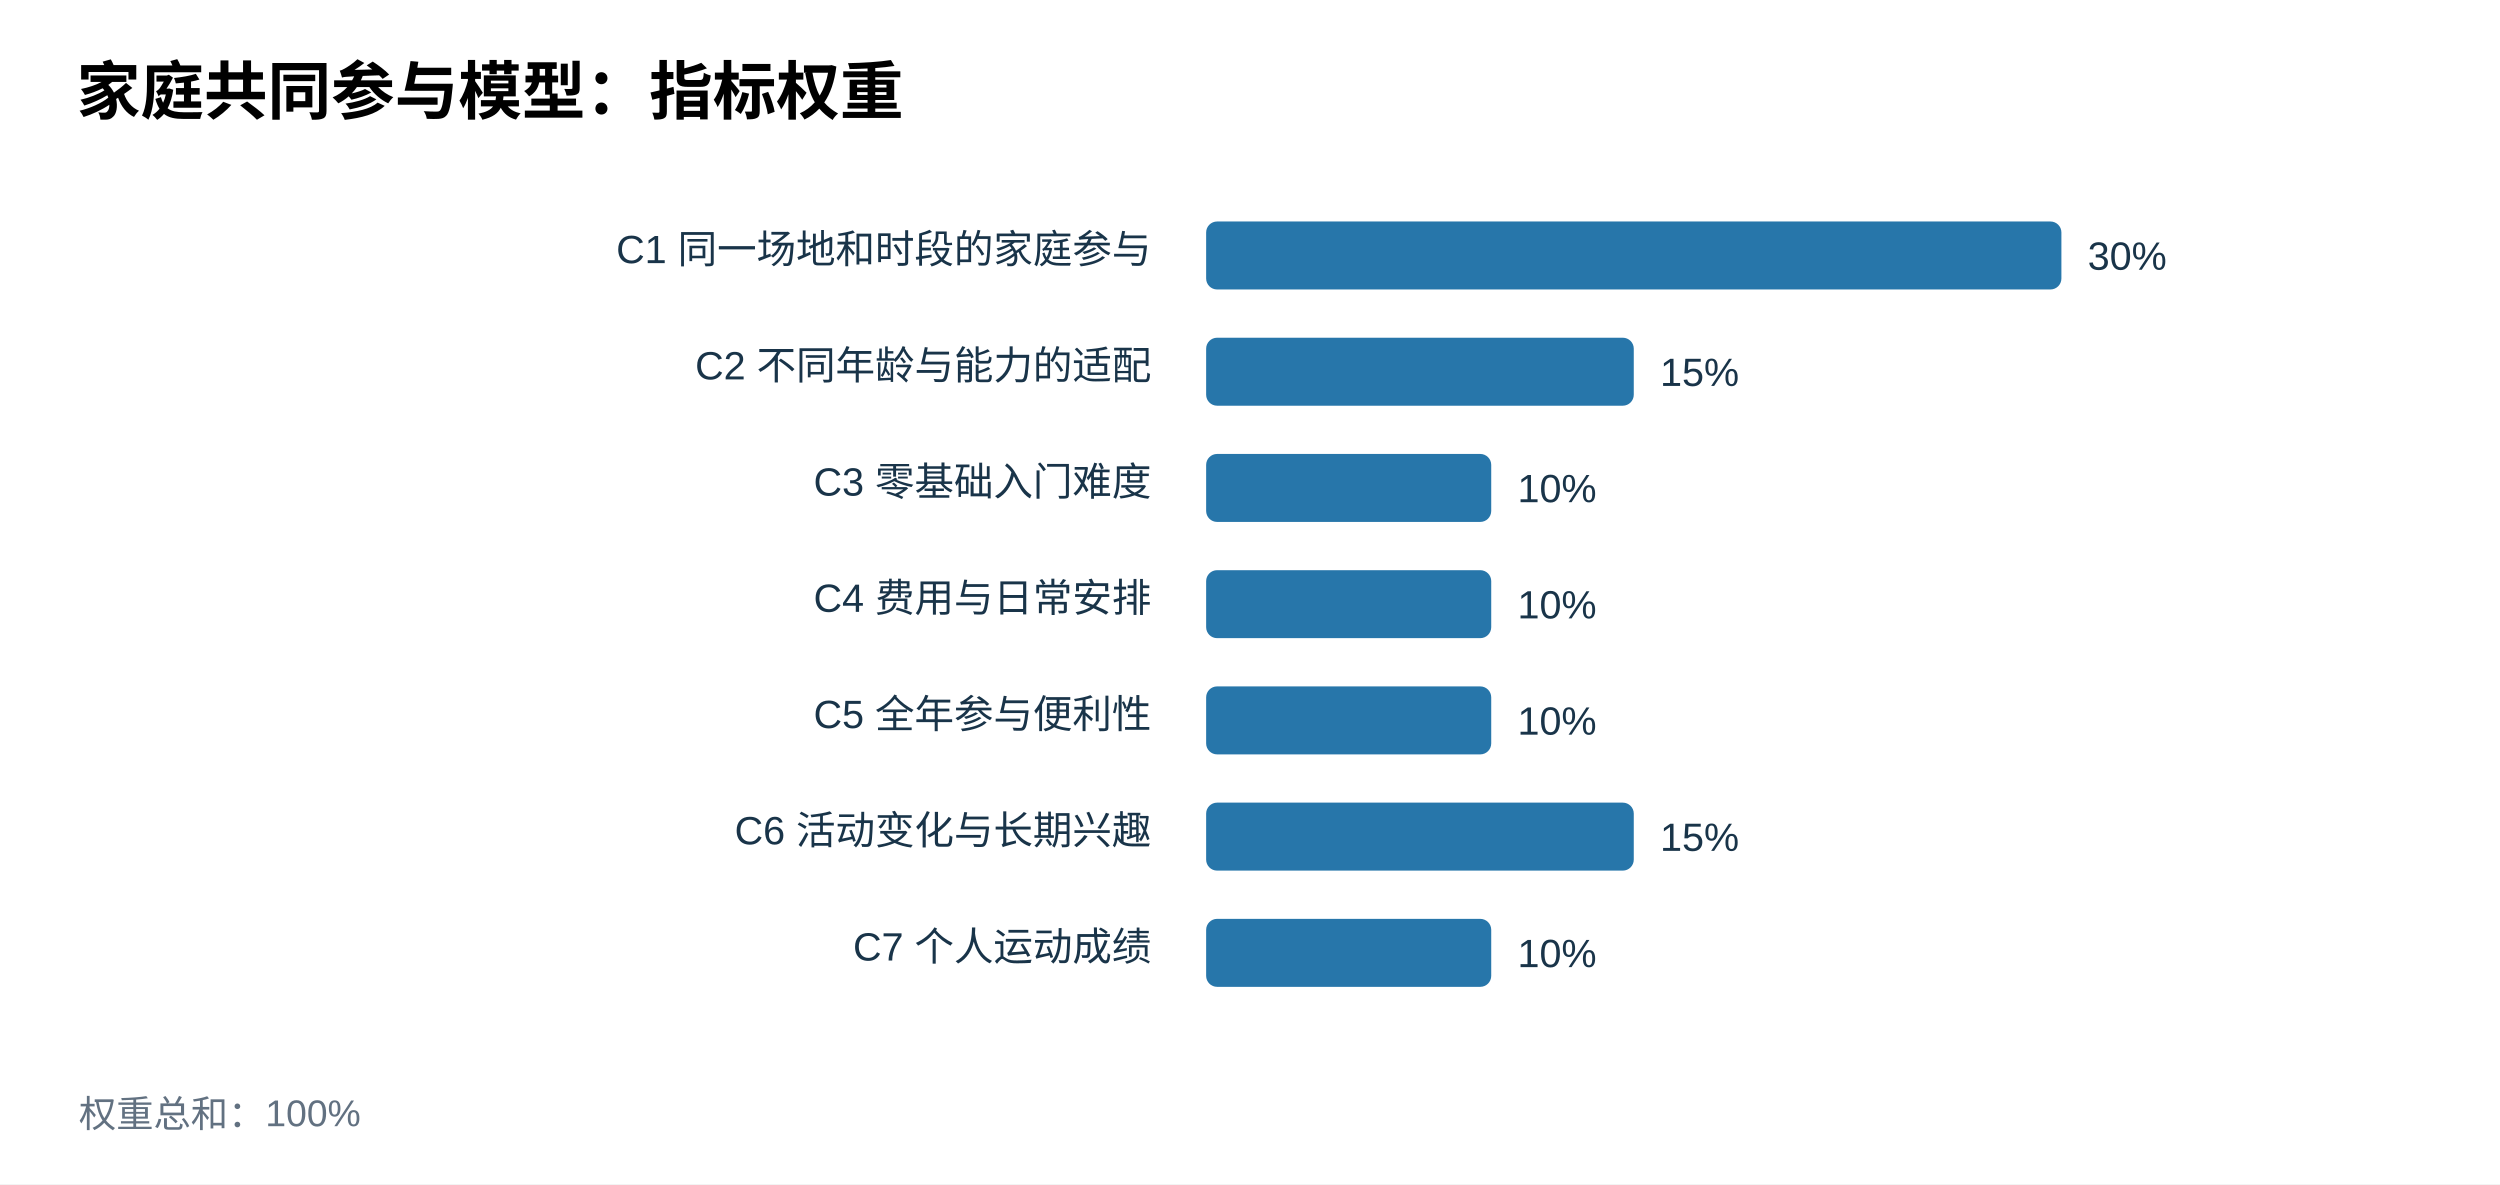
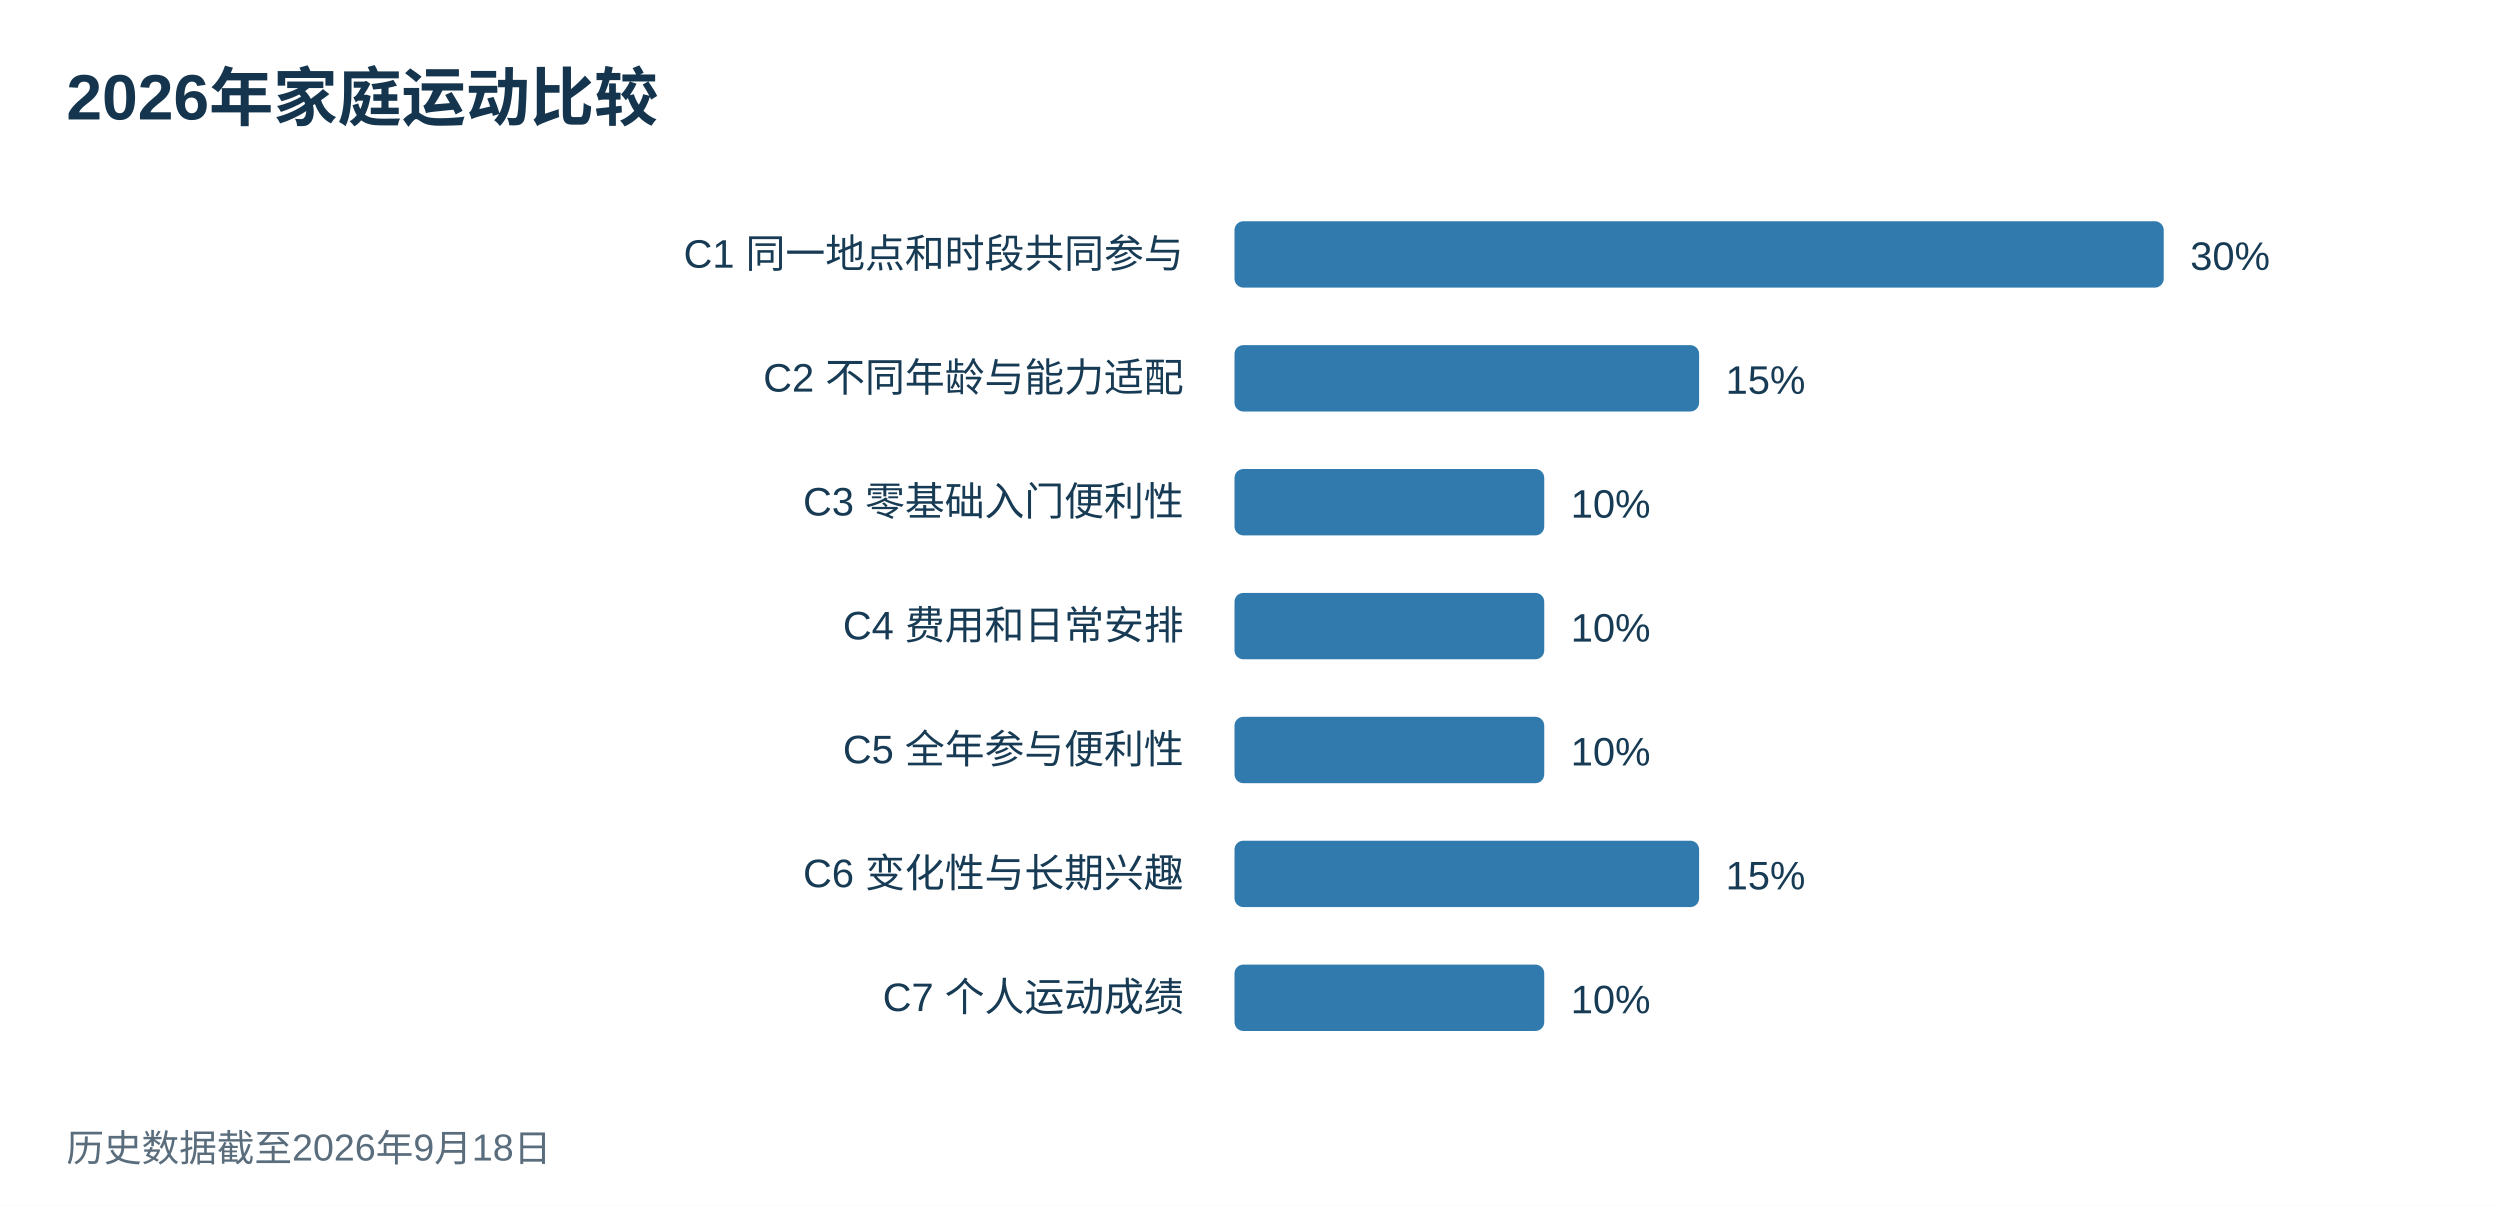
- <svg xmlns="http://www.w3.org/2000/svg" width="1140" height="540" viewBox="0 0 1140 540">
-   <rect width="1140" height="540" fill="white" />
-   <text x="35" y="52" font-size="29" font-family="Arial, Noto Sans CJK SC, sans-serif" font-weight="bold">家庭共同参与模型：指标权重</text>
-   <g font-family="Arial, Noto Sans CJK SC, sans-serif" fill="#193449">
-     <text x="525" y="120" text-anchor="end" font-size="18">C1 同一场地和时段的家庭参与</text>
-     <rect x="550" y="101" width="390" height="31" rx="5" fill="#2776aa" />
-     <text x="952" y="123" font-size="18">30%</text>
-     <text x="525" y="173" text-anchor="end" font-size="18">C2 不同年龄与能力的适配</text>
-     <rect x="550" y="154" width="195" height="31" rx="5" fill="#2776aa" />
-     <text x="757" y="176" font-size="18">15%</text>
-     <text x="525" y="226" text-anchor="end" font-size="18">C3 零基础入门难度</text>
-     <rect x="550" y="207" width="130" height="31" rx="5" fill="#2776aa" />
-     <text x="692" y="229" font-size="18">10%</text>
-     <text x="525" y="279" text-anchor="end" font-size="18">C4 费用与日常安排</text>
-     <rect x="550" y="260" width="130" height="31" rx="5" fill="#2776aa" />
-     <text x="692" y="282" font-size="18">10%</text>
-     <text x="525" y="332" text-anchor="end" font-size="18">C5 全年参与便利性</text>
-     <rect x="550" y="313" width="130" height="31" rx="5" fill="#2776aa" />
-     <text x="692" y="335" font-size="18">10%</text>
-     <text x="525" y="385" text-anchor="end" font-size="18">C6 活动变化与长期兴趣</text>
-     <rect x="550" y="366" width="195" height="31" rx="5" fill="#2776aa" />
-     <text x="757" y="388" font-size="18">15%</text>
-     <text x="525" y="438" text-anchor="end" font-size="18">C7 个人运动成绩</text>
-     <rect x="550" y="419" width="130" height="31" rx="5" fill="#2776aa" />
-     <text x="692" y="441" font-size="18">10%</text>
+ <svg xmlns="http://www.w3.org/2000/svg" width="1130" height="545" viewBox="0 0 1130 545" role="img">
+   <rect width="1130" height="545" fill="white" />
+   <text x="30" y="54" font-family="Arial, Noto Sans CJK SC, sans-serif" font-size="29" font-weight="bold" fill="#14354d">2026年家庭运动比较</text>
+   <g font-family="Arial, Noto Sans CJK SC, sans-serif" fill="#173b54">
+     <text x="535" y="121" text-anchor="end" font-size="18">C1 同一地点和时段共同参与</text>
+     <rect x="558" y="100" width="420" height="30" rx="4" fill="#307aad" />
+     <text x="990" y="122" font-size="18">30%</text>
+     <text x="535" y="177" text-anchor="end" font-size="18">C2 不同年龄与能力适配</text>
+     <rect x="558" y="156" width="210" height="30" rx="4" fill="#307aad" />
+     <text x="780" y="178" font-size="18">15%</text>
+     <text x="535" y="233" text-anchor="end" font-size="18">C3 零基础入门便利性</text>
+     <rect x="558" y="212" width="140" height="30" rx="4" fill="#307aad" />
+     <text x="710" y="234" font-size="18">10%</text>
+     <text x="535" y="289" text-anchor="end" font-size="18">C4 费用和日常安排</text>
+     <rect x="558" y="268" width="140" height="30" rx="4" fill="#307aad" />
+     <text x="710" y="290" font-size="18">10%</text>
+     <text x="535" y="345" text-anchor="end" font-size="18">C5 全年参与便利性</text>
+     <rect x="558" y="324" width="140" height="30" rx="4" fill="#307aad" />
+     <text x="710" y="346" font-size="18">10%</text>
+     <text x="535" y="401" text-anchor="end" font-size="18">C6 变化性与长期兴趣</text>
+     <rect x="558" y="380" width="210" height="30" rx="4" fill="#307aad" />
+     <text x="780" y="402" font-size="18">15%</text>
+     <text x="535" y="457" text-anchor="end" font-size="18">C7 个人运动成绩</text>
+     <rect x="558" y="436" width="140" height="30" rx="4" fill="#307aad" />
+     <text x="710" y="458" font-size="18">10%</text>
  </g>
-   <text x="36" y="514" font-size="17" font-family="Arial, Noto Sans CJK SC, sans-serif" fill="#627181">权重总和：100%</text>
+   <text x="30" y="525" font-size="17" fill="#5a6d7d" font-family="Arial, Noto Sans CJK SC, sans-serif">历史数据截至2026年9月18日</text>
</svg>
